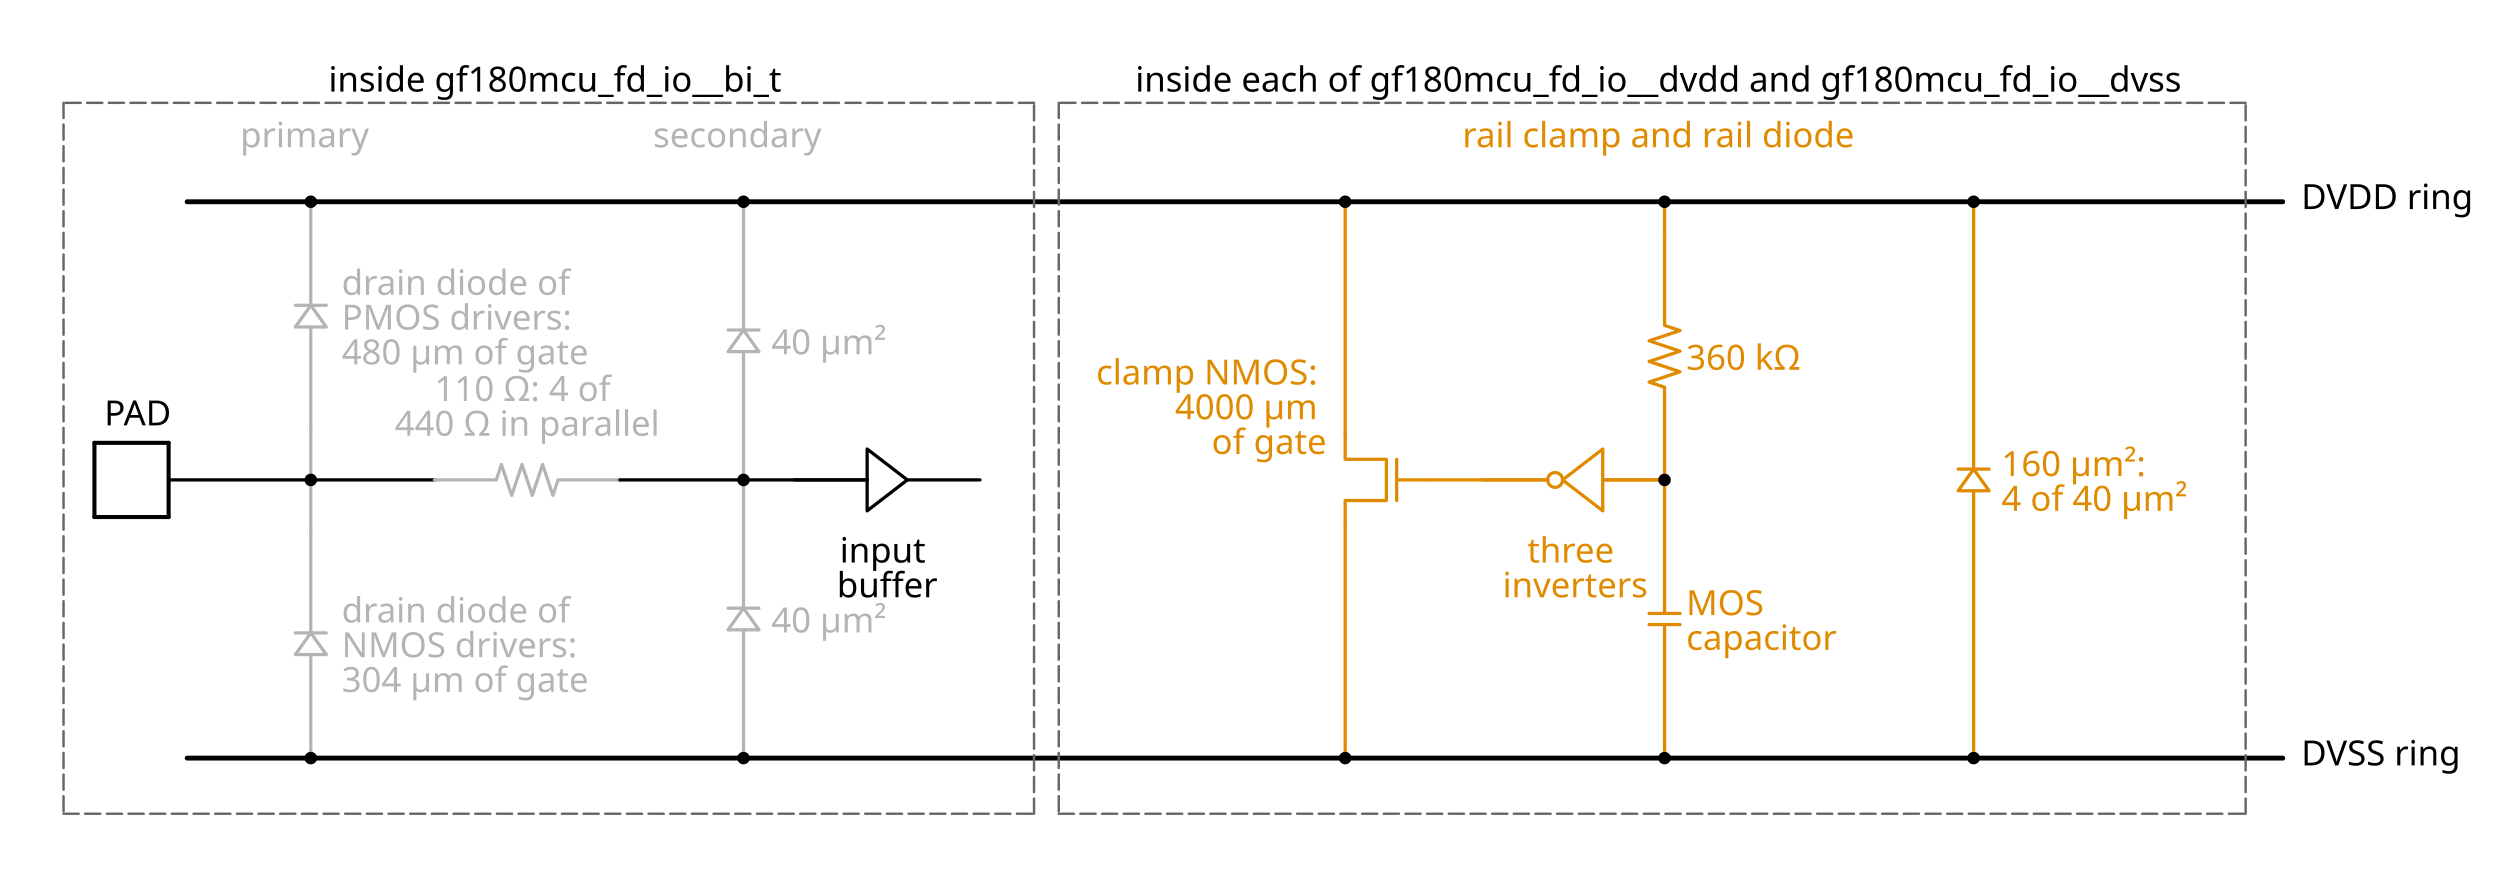
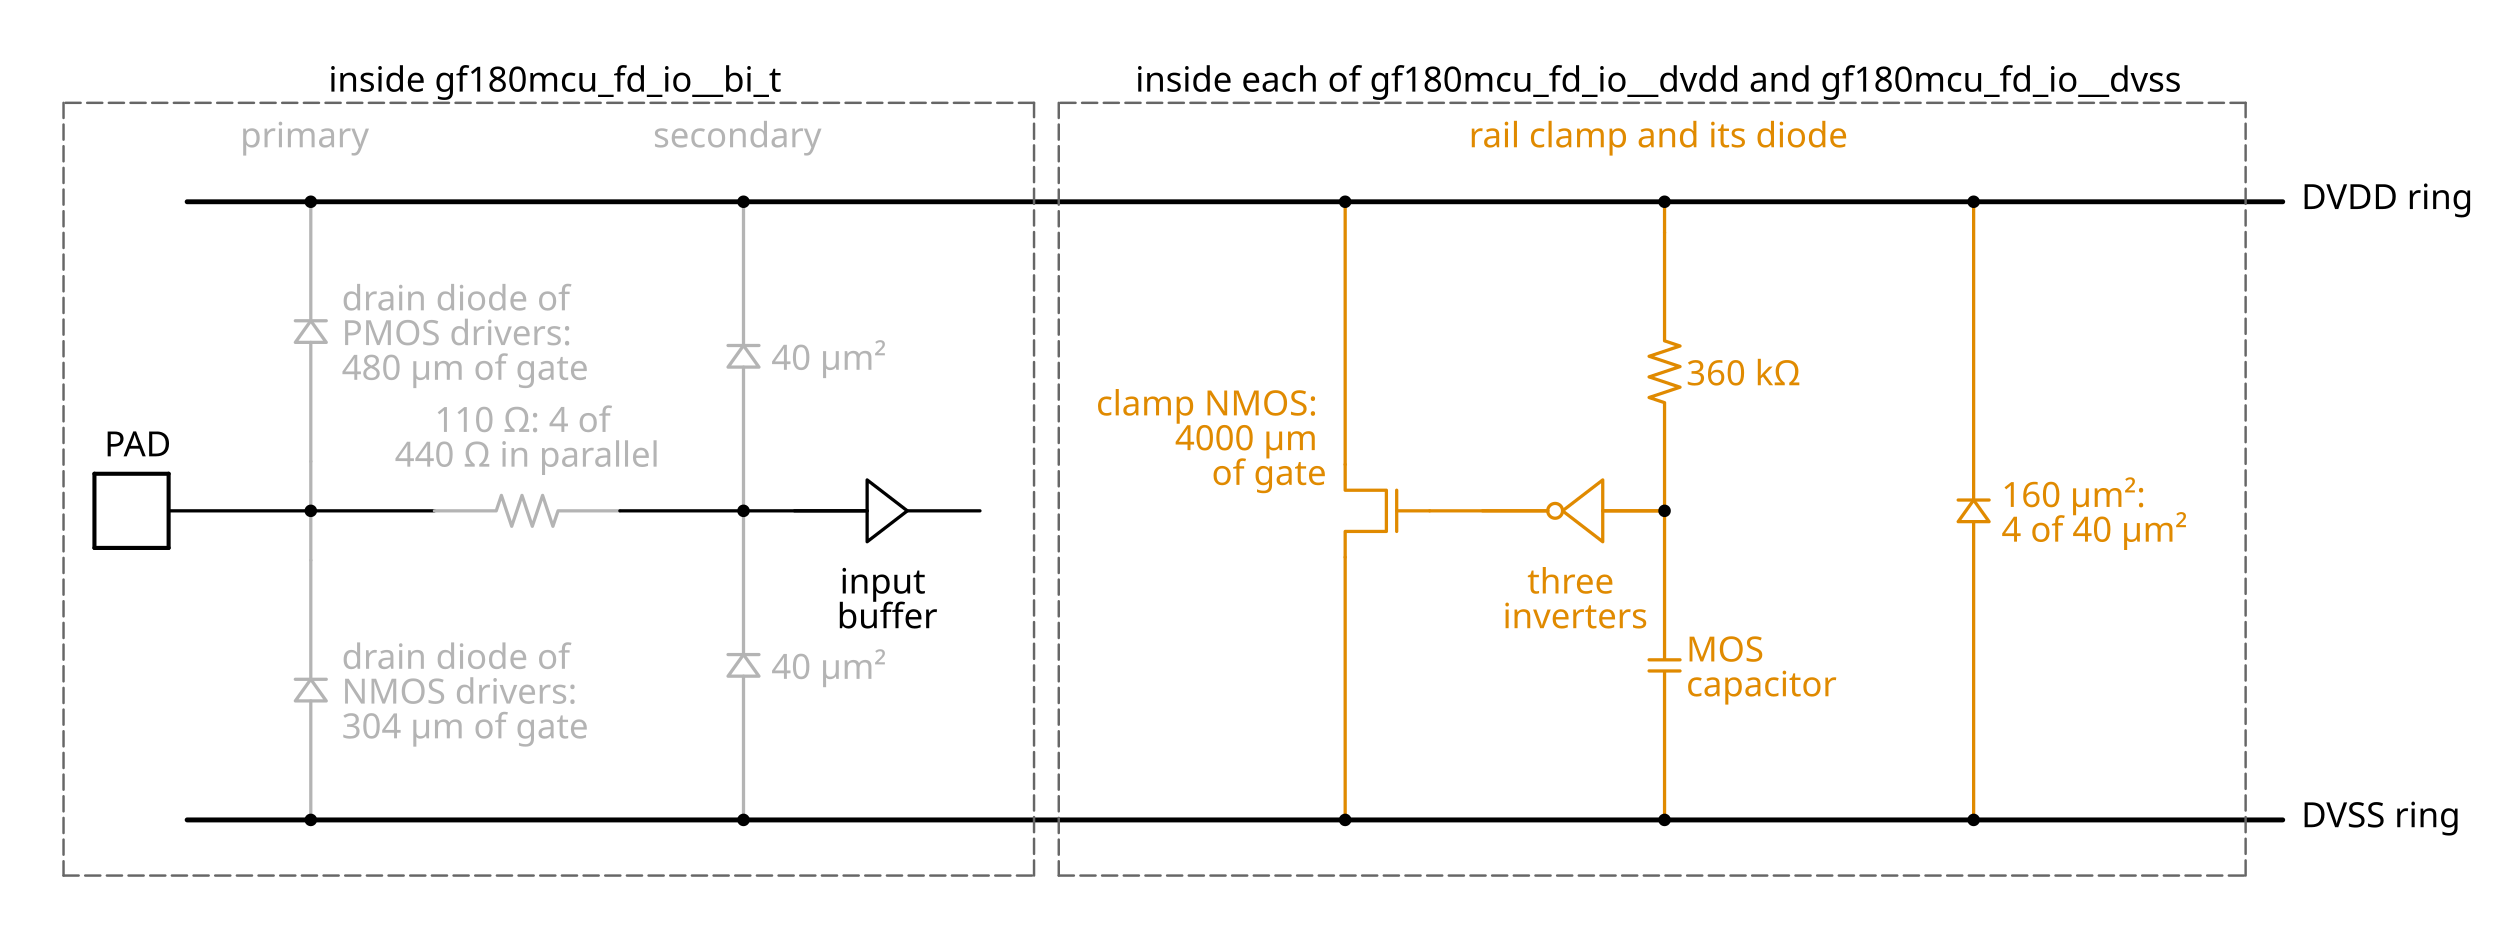
- <svg xmlns="http://www.w3.org/2000/svg" xml:lang="en" height="429.156pt" width="1222.993pt" viewBox="-46.2 -370.86 1222.993 429.156">
-   <polygon points="98.28,-210.924 105.84,-221.508 113.4,-210.924 " style="stroke:#b4b4b4;fill:none;stroke-width:1.6;stroke-dasharray:-;stroke-linecap:round;stroke-linejoin:round;" />
-   <polygon points="98.28,-50.652 105.84,-61.236 113.4,-50.652 " style="stroke:#b4b4b4;fill:none;stroke-width:1.6;stroke-dasharray:-;stroke-linecap:round;stroke-linejoin:round;" />
-   <polygon points="309.96,-198.828 317.52,-209.412 325.08,-198.828 " style="stroke:#b4b4b4;fill:none;stroke-width:1.6;stroke-dasharray:-;stroke-linecap:round;stroke-linejoin:round;" />
-   <polygon points="309.96,-62.748 317.52,-73.332 325.08,-62.748 " style="stroke:#b4b4b4;fill:none;stroke-width:1.6;stroke-dasharray:-;stroke-linecap:round;stroke-linejoin:round;" />
-   <circle cx="714.571" cy="-136.08" r="3.629" style="stroke:#e08a00;fill:none;stroke-width:1.6;stroke-dasharray:-;" />
-   <polygon points="911.736,-130.788 919.296,-141.372 926.856,-130.788 " style="stroke:#e08a00;fill:none;stroke-width:1.6;stroke-dasharray:-;stroke-linecap:round;stroke-linejoin:round;" />
-   <path d="M 45.36,-272.16 L 557.928,-272.16 L 1070.496,-272.16" style="stroke:black;fill:none;stroke-width:2.4;stroke-dasharray:-;stroke-linecap:round;stroke-linejoin:round;" />
+ <svg xmlns="http://www.w3.org/2000/svg" xml:lang="en" height="459.396pt" width="1222.993pt" viewBox="-46.2 -401.1 1222.993 459.396">
+   <polygon points="98.28,-233.604 105.84,-244.188 113.4,-233.604 " style="stroke:#b4b4b4;fill:none;stroke-width:1.6;stroke-dasharray:-;stroke-linecap:round;stroke-linejoin:round;" />
+   <polygon points="98.28,-58.212 105.84,-68.796 113.4,-58.212 " style="stroke:#b4b4b4;fill:none;stroke-width:1.6;stroke-dasharray:-;stroke-linecap:round;stroke-linejoin:round;" />
+   <polygon points="309.96,-221.508 317.52,-232.092 325.08,-221.508 " style="stroke:#b4b4b4;fill:none;stroke-width:1.6;stroke-dasharray:-;stroke-linecap:round;stroke-linejoin:round;" />
+   <polygon points="309.96,-70.308 317.52,-80.892 325.08,-70.308 " style="stroke:#b4b4b4;fill:none;stroke-width:1.6;stroke-dasharray:-;stroke-linecap:round;stroke-linejoin:round;" />
+   <circle cx="714.571" cy="-151.2" r="3.629" style="stroke:#e08a00;fill:none;stroke-width:1.6;stroke-dasharray:-;" />
+   <polygon points="911.736,-145.908 919.296,-156.492 926.856,-145.908 " style="stroke:#e08a00;fill:none;stroke-width:1.6;stroke-dasharray:-;stroke-linecap:round;stroke-linejoin:round;" />
+   <path d="M 45.36,-302.4 L 557.928,-302.4 L 1070.496,-302.4" style="stroke:black;fill:none;stroke-width:2.4;stroke-dasharray:-;stroke-linecap:round;stroke-linejoin:round;" />
  <path d="M 45.36,-0.0 L 557.928,-0 L 1070.496,-0" style="stroke:black;fill:none;stroke-width:2.4;stroke-dasharray:-;stroke-linecap:round;stroke-linejoin:round;" />
-   <path d="M 0.0,-117.936 L 18.144,-117.936 L 36.288,-117.936" style="stroke:black;fill:none;stroke-width:2.0;stroke-dasharray:-;stroke-linecap:round;stroke-linejoin:round;" />
-   <path d="M 36.288,-117.936 L 36.288,-136.08 L 36.288,-154.224" style="stroke:black;fill:none;stroke-width:2.0;stroke-dasharray:-;stroke-linecap:round;stroke-linejoin:round;" />
-   <path d="M 36.288,-154.224 L 18.144,-154.224 L 0,-154.224" style="stroke:black;fill:none;stroke-width:2.0;stroke-dasharray:-;stroke-linecap:round;stroke-linejoin:round;" />
-   <path d="M 0.0,-154.224 L 0,-136.08 L 0,-117.936" style="stroke:black;fill:none;stroke-width:2.0;stroke-dasharray:-;stroke-linecap:round;stroke-linejoin:round;" />
-   <path d="M 36.288,-136.08 L 71.064,-136.08 L 105.84,-136.08" style="stroke:black;fill:none;stroke-width:1.6;stroke-dasharray:-;stroke-linecap:round;stroke-linejoin:round;" />
-   <path d="M 105.84,-136.08 L 105.84,-148.176 L 105.84,-160.272" style="stroke:#b4b4b4;fill:none;stroke-width:1.6;stroke-dasharray:-;stroke-linecap:round;stroke-linejoin:round;" />
-   <path d="M 105.84,-160.272 L 105.84,-210.924 M 98.28,-221.508 L 113.4,-221.508 M 105.84,-221.508 L 105.84,-272.16" style="stroke:#b4b4b4;fill:none;stroke-width:1.6;stroke-dasharray:-;stroke-linecap:round;stroke-linejoin:round;" />
-   <path d="M 105.84,-136.08 L 105.84,-123.984 L 105.84,-111.888" style="stroke:#b4b4b4;fill:none;stroke-width:1.6;stroke-dasharray:-;stroke-linecap:round;stroke-linejoin:round;" />
-   <path d="M 105.84,-0.0 L 105.84,-50.652 M 98.28,-61.236 L 113.4,-61.236 M 105.84,-61.236 L 105.84,-111.888" style="stroke:#b4b4b4;fill:none;stroke-width:1.6;stroke-dasharray:-;stroke-linecap:round;stroke-linejoin:round;" />
-   <path d="M 105.84,-136.08 L 136.08,-136.08 L 166.32,-136.08" style="stroke:black;fill:none;stroke-width:1.6;stroke-dasharray:-;stroke-linecap:round;stroke-linejoin:round;" />
-   <path d="M 166.32,-136.08 L 196.56,-136.08 L 199.08,-143.64 L 204.12,-128.52 L 209.16,-143.64 L 214.2,-128.52 L 219.24,-143.64 L 224.28,-128.52 L 226.8,-136.08 L 257.04,-136.08" style="stroke:#b4b4b4;fill:none;stroke-width:1.6;stroke-dasharray:-;stroke-linecap:round;stroke-linejoin:round;" />
-   <path d="M 257.04,-136.08 L 287.28,-136.08 L 317.52,-136.08" style="stroke:black;fill:none;stroke-width:1.6;stroke-dasharray:-;stroke-linecap:round;stroke-linejoin:round;" />
-   <path d="M 317.52,-136.08 L 317.52,-198.828 M 309.96,-209.412 L 325.08,-209.412 M 317.52,-209.412 L 317.52,-272.16" style="stroke:#b4b4b4;fill:none;stroke-width:1.6;stroke-dasharray:-;stroke-linecap:round;stroke-linejoin:round;" />
-   <path d="M 317.52,-0.0 L 317.52,-62.748 M 309.96,-73.332 L 325.08,-73.332 M 317.52,-73.332 L 317.52,-136.08" style="stroke:#b4b4b4;fill:none;stroke-width:1.6;stroke-dasharray:-;stroke-linecap:round;stroke-linejoin:round;" />
-   <path d="M 317.52,-136.08 L 347.76,-136.08 L 378,-136.08" style="stroke:black;fill:none;stroke-width:1.6;stroke-dasharray:-;stroke-linecap:round;stroke-linejoin:round;" />
-   <path d="M 342.468,-136.08 L 378,-136.08 M 397.656,-136.08 L 433.188,-136.08" style="stroke:black;fill:none;stroke-width:1.6;stroke-dasharray:-;stroke-linecap:round;stroke-linejoin:round;" />
-   <path d="M 378.0,-151.2 L 397.656,-136.08 L 378,-120.96 L 378,-151.2" style="stroke:black;fill:none;stroke-width:1.6;stroke-dasharray:-;stroke-linecap:round;stroke-linejoin:round;" />
-   <path d="M 611.856,-158.76 L 611.856,-146.16 L 632.016,-146.16 L 632.016,-126 L 611.856,-126 L 611.856,-113.4" style="stroke:#e08a00;fill:none;stroke-width:1.6;stroke-dasharray:-;stroke-linecap:round;stroke-linejoin:round;" />
-   <path d="M 637.056,-146.16 L 637.056,-126" style="stroke:#e08a00;fill:none;stroke-width:1.6;stroke-dasharray:-;stroke-linecap:round;stroke-linejoin:round;" />
-   <path d="M 637.056,-136.08 L 653.184,-136.08" style="stroke:#e08a00;fill:none;stroke-width:1.6;stroke-dasharray:-;stroke-linecap:round;stroke-linejoin:round;" />
-   <path d="M 611.856,-158.76 L 611.856,-215.46 L 611.856,-272.16" style="stroke:#e08a00;fill:none;stroke-width:1.6;stroke-dasharray:-;stroke-linecap:round;stroke-linejoin:round;" />
-   <path d="M 611.856,-113.4 L 611.856,-56.7 L 611.856,-0" style="stroke:#e08a00;fill:none;stroke-width:1.6;stroke-dasharray:-;stroke-linecap:round;stroke-linejoin:round;" />
-   <path d="M 769.759,-136.08 L 737.856,-136.08 M 710.942,-136.08 L 679.039,-136.08" style="stroke:#e08a00;fill:none;stroke-width:1.6;stroke-dasharray:-;stroke-linecap:round;stroke-linejoin:round;" />
-   <path d="M 737.856,-120.96 L 718.2,-136.08 L 737.856,-151.2 L 737.856,-120.96" style="stroke:#e08a00;fill:none;stroke-width:1.6;stroke-dasharray:-;stroke-linecap:round;stroke-linejoin:round;" />
-   <path d="M 710.942,-136.08 L 682.063,-136.08 L 653.184,-136.08" style="stroke:#e08a00;fill:none;stroke-width:1.6;stroke-dasharray:-;stroke-linecap:round;stroke-linejoin:round;" />
-   <path d="M 768.096,-136.08 L 752.976,-136.08 L 737.856,-136.08" style="stroke:#e08a00;fill:none;stroke-width:1.6;stroke-dasharray:-;stroke-linecap:round;stroke-linejoin:round;" />
-   <path d="M 768.096,-272.16 L 768.096,-264.6 L 768.096,-257.04" style="stroke:#e08a00;fill:none;stroke-width:1.6;stroke-dasharray:-;stroke-linecap:round;stroke-linejoin:round;" />
-   <path d="M 768.096,-257.04 L 768.096,-211.68 L 775.656,-209.16 L 760.536,-204.12 L 775.656,-199.08 L 760.536,-194.04 L 775.656,-189 L 760.536,-183.96 L 768.096,-181.44 L 768.096,-136.08" style="stroke:#e08a00;fill:none;stroke-width:1.6;stroke-dasharray:-;stroke-linecap:round;stroke-linejoin:round;" />
-   <path d="M 768.096,-136.08 L 768.096,-70.762 M 775.656,-70.762 L 760.536,-70.762 M 775.656,-65.318 L 760.536,-65.318 M 768.096,-65.318 L 768.096,-0" style="stroke:#e08a00;fill:none;stroke-width:1.6;stroke-dasharray:-;stroke-linecap:round;stroke-linejoin:round;" />
-   <path d="M 919.296,-0.0 L 919.296,-130.788 M 911.736,-141.372 L 926.856,-141.372 M 919.296,-141.372 L 919.296,-272.16" style="stroke:#e08a00;fill:none;stroke-width:1.6;stroke-dasharray:-;stroke-linecap:round;stroke-linejoin:round;" />
+   <path d="M 0.0,-133.056 L 18.144,-133.056 L 36.288,-133.056" style="stroke:black;fill:none;stroke-width:2.0;stroke-dasharray:-;stroke-linecap:round;stroke-linejoin:round;" />
+   <path d="M 36.288,-133.056 L 36.288,-151.2 L 36.288,-169.344" style="stroke:black;fill:none;stroke-width:2.0;stroke-dasharray:-;stroke-linecap:round;stroke-linejoin:round;" />
+   <path d="M 36.288,-169.344 L 18.144,-169.344 L 0,-169.344" style="stroke:black;fill:none;stroke-width:2.0;stroke-dasharray:-;stroke-linecap:round;stroke-linejoin:round;" />
+   <path d="M 0.0,-169.344 L 0,-151.2 L 0,-133.056" style="stroke:black;fill:none;stroke-width:2.0;stroke-dasharray:-;stroke-linecap:round;stroke-linejoin:round;" />
+   <path d="M 36.288,-151.2 L 71.064,-151.2 L 105.84,-151.2" style="stroke:black;fill:none;stroke-width:1.6;stroke-dasharray:-;stroke-linecap:round;stroke-linejoin:round;" />
+   <path d="M 105.84,-151.2 L 105.84,-163.296 L 105.84,-175.392" style="stroke:#b4b4b4;fill:none;stroke-width:1.6;stroke-dasharray:-;stroke-linecap:round;stroke-linejoin:round;" />
+   <path d="M 105.84,-175.392 L 105.84,-233.604 M 98.28,-244.188 L 113.4,-244.188 M 105.84,-244.188 L 105.84,-302.4" style="stroke:#b4b4b4;fill:none;stroke-width:1.6;stroke-dasharray:-;stroke-linecap:round;stroke-linejoin:round;" />
+   <path d="M 105.84,-151.2 L 105.84,-139.104 L 105.84,-127.008" style="stroke:#b4b4b4;fill:none;stroke-width:1.6;stroke-dasharray:-;stroke-linecap:round;stroke-linejoin:round;" />
+   <path d="M 105.84,-0.0 L 105.84,-58.212 M 98.28,-68.796 L 113.4,-68.796 M 105.84,-68.796 L 105.84,-127.008" style="stroke:#b4b4b4;fill:none;stroke-width:1.6;stroke-dasharray:-;stroke-linecap:round;stroke-linejoin:round;" />
+   <path d="M 105.84,-151.2 L 136.08,-151.2 L 166.32,-151.2" style="stroke:black;fill:none;stroke-width:1.6;stroke-dasharray:-;stroke-linecap:round;stroke-linejoin:round;" />
+   <path d="M 166.32,-151.2 L 196.56,-151.2 L 199.08,-158.76 L 204.12,-143.64 L 209.16,-158.76 L 214.2,-143.64 L 219.24,-158.76 L 224.28,-143.64 L 226.8,-151.2 L 257.04,-151.2" style="stroke:#b4b4b4;fill:none;stroke-width:1.6;stroke-dasharray:-;stroke-linecap:round;stroke-linejoin:round;" />
+   <path d="M 257.04,-151.2 L 287.28,-151.2 L 317.52,-151.2" style="stroke:black;fill:none;stroke-width:1.6;stroke-dasharray:-;stroke-linecap:round;stroke-linejoin:round;" />
+   <path d="M 317.52,-151.2 L 317.52,-221.508 M 309.96,-232.092 L 325.08,-232.092 M 317.52,-232.092 L 317.52,-302.4" style="stroke:#b4b4b4;fill:none;stroke-width:1.6;stroke-dasharray:-;stroke-linecap:round;stroke-linejoin:round;" />
+   <path d="M 317.52,-0.0 L 317.52,-70.308 M 309.96,-80.892 L 325.08,-80.892 M 317.52,-80.892 L 317.52,-151.2" style="stroke:#b4b4b4;fill:none;stroke-width:1.6;stroke-dasharray:-;stroke-linecap:round;stroke-linejoin:round;" />
+   <path d="M 317.52,-151.2 L 347.76,-151.2 L 378,-151.2" style="stroke:black;fill:none;stroke-width:1.6;stroke-dasharray:-;stroke-linecap:round;stroke-linejoin:round;" />
+   <path d="M 342.468,-151.2 L 378,-151.2 M 397.656,-151.2 L 433.188,-151.2" style="stroke:black;fill:none;stroke-width:1.6;stroke-dasharray:-;stroke-linecap:round;stroke-linejoin:round;" />
+   <path d="M 378.0,-166.32 L 397.656,-151.2 L 378,-136.08 L 378,-166.32" style="stroke:black;fill:none;stroke-width:1.6;stroke-dasharray:-;stroke-linecap:round;stroke-linejoin:round;" />
+   <path d="M 611.856,-173.88 L 611.856,-161.28 L 632.016,-161.28 L 632.016,-141.12 L 611.856,-141.12 L 611.856,-128.52" style="stroke:#e08a00;fill:none;stroke-width:1.6;stroke-dasharray:-;stroke-linecap:round;stroke-linejoin:round;" />
+   <path d="M 637.056,-161.28 L 637.056,-141.12" style="stroke:#e08a00;fill:none;stroke-width:1.6;stroke-dasharray:-;stroke-linecap:round;stroke-linejoin:round;" />
+   <path d="M 637.056,-151.2 L 653.184,-151.2" style="stroke:#e08a00;fill:none;stroke-width:1.6;stroke-dasharray:-;stroke-linecap:round;stroke-linejoin:round;" />
+   <path d="M 611.856,-173.88 L 611.856,-238.14 L 611.856,-302.4" style="stroke:#e08a00;fill:none;stroke-width:1.6;stroke-dasharray:-;stroke-linecap:round;stroke-linejoin:round;" />
+   <path d="M 611.856,-128.52 L 611.856,-64.26 L 611.856,-0" style="stroke:#e08a00;fill:none;stroke-width:1.6;stroke-dasharray:-;stroke-linecap:round;stroke-linejoin:round;" />
+   <path d="M 769.759,-151.2 L 737.856,-151.2 M 710.942,-151.2 L 679.039,-151.2" style="stroke:#e08a00;fill:none;stroke-width:1.6;stroke-dasharray:-;stroke-linecap:round;stroke-linejoin:round;" />
+   <path d="M 737.856,-136.08 L 718.2,-151.2 L 737.856,-166.32 L 737.856,-136.08" style="stroke:#e08a00;fill:none;stroke-width:1.6;stroke-dasharray:-;stroke-linecap:round;stroke-linejoin:round;" />
+   <path d="M 710.942,-151.2 L 682.063,-151.2 L 653.184,-151.2" style="stroke:#e08a00;fill:none;stroke-width:1.6;stroke-dasharray:-;stroke-linecap:round;stroke-linejoin:round;" />
+   <path d="M 768.096,-151.2 L 752.976,-151.2 L 737.856,-151.2" style="stroke:#e08a00;fill:none;stroke-width:1.6;stroke-dasharray:-;stroke-linecap:round;stroke-linejoin:round;" />
+   <path d="M 768.096,-302.4 L 768.096,-294.84 L 768.096,-287.28" style="stroke:#e08a00;fill:none;stroke-width:1.6;stroke-dasharray:-;stroke-linecap:round;stroke-linejoin:round;" />
+   <path d="M 768.096,-287.28 L 768.096,-234.36 L 775.656,-231.84 L 760.536,-226.8 L 775.656,-221.76 L 760.536,-216.72 L 775.656,-211.68 L 760.536,-206.64 L 768.096,-204.12 L 768.096,-151.2" style="stroke:#e08a00;fill:none;stroke-width:1.6;stroke-dasharray:-;stroke-linecap:round;stroke-linejoin:round;" />
+   <path d="M 768.096,-151.2 L 768.096,-78.322 M 775.656,-78.322 L 760.536,-78.322 M 775.656,-72.878 L 760.536,-72.878 M 768.096,-72.878 L 768.096,-0" style="stroke:#e08a00;fill:none;stroke-width:1.6;stroke-dasharray:-;stroke-linecap:round;stroke-linejoin:round;" />
+   <path d="M 919.296,-0.0 L 919.296,-145.908 M 911.736,-156.492 L 926.856,-156.492 M 919.296,-156.492 L 919.296,-302.4" style="stroke:#e08a00;fill:none;stroke-width:1.6;stroke-dasharray:-;stroke-linecap:round;stroke-linejoin:round;" />
  <path d="M -15.12,27.216 L 222.264,27.216 L 459.648,27.216" style="stroke:#666666;fill:none;stroke-width:1.2;stroke-dasharray:7.4,3.2;stroke-linecap:round;stroke-linejoin:round;" />
-   <path d="M 459.648,27.216 L 459.648,-146.664 L 459.648,-320.544" style="stroke:#666666;fill:none;stroke-width:1.2;stroke-dasharray:7.4,3.2;stroke-linecap:round;stroke-linejoin:round;" />
-   <path d="M 459.648,-320.544 L 222.264,-320.544 L -15.12,-320.544" style="stroke:#666666;fill:none;stroke-width:1.2;stroke-dasharray:7.4,3.2;stroke-linecap:round;stroke-linejoin:round;" />
-   <path d="M -15.12,-320.544 L -15.12,-146.664 L -15.12,27.216" style="stroke:#666666;fill:none;stroke-width:1.2;stroke-dasharray:7.4,3.2;stroke-linecap:round;stroke-linejoin:round;" />
+   <path d="M 459.648,27.216 L 459.648,-161.784 L 459.648,-350.784" style="stroke:#666666;fill:none;stroke-width:1.2;stroke-dasharray:7.4,3.2;stroke-linecap:round;stroke-linejoin:round;" />
+   <path d="M 459.648,-350.784 L 222.264,-350.784 L -15.12,-350.784" style="stroke:#666666;fill:none;stroke-width:1.2;stroke-dasharray:7.4,3.2;stroke-linecap:round;stroke-linejoin:round;" />
+   <path d="M -15.12,-350.784 L -15.12,-161.784 L -15.12,27.216" style="stroke:#666666;fill:none;stroke-width:1.2;stroke-dasharray:7.4,3.2;stroke-linecap:round;stroke-linejoin:round;" />
  <path d="M 471.744,27.216 L 762.048,27.216 L 1052.352,27.216" style="stroke:#666666;fill:none;stroke-width:1.2;stroke-dasharray:7.4,3.2;stroke-linecap:round;stroke-linejoin:round;" />
-   <path d="M 1052.352,27.216 L 1052.352,-146.664 L 1052.352,-320.544" style="stroke:#666666;fill:none;stroke-width:1.2;stroke-dasharray:7.4,3.2;stroke-linecap:round;stroke-linejoin:round;" />
-   <path d="M 1052.352,-320.544 L 762.048,-320.544 L 471.744,-320.544" style="stroke:#666666;fill:none;stroke-width:1.2;stroke-dasharray:7.4,3.2;stroke-linecap:round;stroke-linejoin:round;" />
-   <path d="M 471.744,-320.544 L 471.744,-146.664 L 471.744,27.216" style="stroke:#666666;fill:none;stroke-width:1.2;stroke-dasharray:7.4,3.2;stroke-linecap:round;stroke-linejoin:round;" />
-   <text x="1079.568" y="-292.184" dominant-baseline="central" fill="black" font-size="17" font-family="sans" text-anchor="start">
+   <path d="M 1052.352,27.216 L 1052.352,-161.784 L 1052.352,-350.784" style="stroke:#666666;fill:none;stroke-width:1.2;stroke-dasharray:7.4,3.2;stroke-linecap:round;stroke-linejoin:round;" />
+   <path d="M 1052.352,-350.784 L 762.048,-350.784 L 471.744,-350.784" style="stroke:#666666;fill:none;stroke-width:1.2;stroke-dasharray:7.4,3.2;stroke-linecap:round;stroke-linejoin:round;" />
+   <path d="M 471.744,-350.784 L 471.744,-161.784 L 471.744,27.216" style="stroke:#666666;fill:none;stroke-width:1.2;stroke-dasharray:7.4,3.2;stroke-linecap:round;stroke-linejoin:round;" />
+   <text x="1079.568" y="-322.424" dominant-baseline="central" fill="black" font-size="17" font-family="sans" text-anchor="start">
    <tspan x="1079.568" dy="17">DVDD ring</tspan>
  </text>
  <text x="1079.568" y="-20.024" dominant-baseline="central" fill="black" font-size="17" font-family="sans" text-anchor="start">
    <tspan x="1079.568" dy="17">DVSS ring</tspan>
  </text>
-   <text x="21.168" y="-186.344" dominant-baseline="central" fill="black" font-size="17" font-family="sans" text-anchor="middle">
+   <text x="21.168" y="-201.464" dominant-baseline="central" fill="black" font-size="17" font-family="sans" text-anchor="middle">
    <tspan x="21.168" dy="17">PAD</tspan>
  </text>
-   <text x="120.96" y="-250.216" dominant-baseline="central" fill="#b4b4b4" font-size="17" font-family="sans" text-anchor="start">
+   <text x="120.96" y="-272.896" dominant-baseline="central" fill="#b4b4b4" font-size="17" font-family="sans" text-anchor="start">
    <tspan x="120.96" dy="17">drain diode of</tspan>
    <tspan x="120.96" dy="17">PMOS drivers:</tspan>
    <tspan x="120.96" dy="17">480 µm of gate</tspan>
  </text>
-   <text x="120.96" y="-89.944" dominant-baseline="central" fill="#b4b4b4" font-size="17" font-family="sans" text-anchor="start">
+   <text x="120.96" y="-97.504" dominant-baseline="central" fill="#b4b4b4" font-size="17" font-family="sans" text-anchor="start">
    <tspan x="120.96" dy="17">drain diode of</tspan>
    <tspan x="120.96" dy="17">NMOS drivers:</tspan>
    <tspan x="120.96" dy="17">304 µm of gate</tspan>
  </text>
-   <text x="211.68" y="-186.712" dominant-baseline="ideographic" fill="#b4b4b4" font-size="17" font-family="sans" text-anchor="middle">
+   <text x="211.68" y="-201.832" dominant-baseline="ideographic" fill="#b4b4b4" font-size="17" font-family="sans" text-anchor="middle">
    <tspan x="211.68" dy="17">110 Ω: 4 of</tspan>
    <tspan x="211.68" dy="17">440 Ω in parallel</tspan>
  </text>
-   <text x="331.128" y="-221.12" dominant-baseline="central" fill="#b4b4b4" font-size="17" font-family="sans" text-anchor="start">
+   <text x="331.128" y="-243.8" dominant-baseline="central" fill="#b4b4b4" font-size="17" font-family="sans" text-anchor="start">
    <tspan x="331.128" dy="17">40 µm²</tspan>
  </text>
-   <text x="331.128" y="-85.04" dominant-baseline="central" fill="#b4b4b4" font-size="17" font-family="sans" text-anchor="start">
+   <text x="331.128" y="-92.6" dominant-baseline="central" fill="#b4b4b4" font-size="17" font-family="sans" text-anchor="start">
    <tspan x="331.128" dy="17">40 µm²</tspan>
  </text>
-   <text x="387.828" y="-125.864" dominant-baseline="hanging" fill="black" font-size="17" font-family="sans" text-anchor="middle">
+   <text x="387.828" y="-140.984" dominant-baseline="hanging" fill="black" font-size="17" font-family="sans" text-anchor="middle">
    <tspan x="387.828" dy="17">input</tspan>
    <tspan x="387.828" dy="17">buffer</tspan>
  </text>
-   <text x="602.784" y="-206.368" dominant-baseline="central" fill="#e08a00" font-size="17" font-family="sans" text-anchor="end">
+   <text x="602.784" y="-221.488" dominant-baseline="central" fill="#e08a00" font-size="17" font-family="sans" text-anchor="end">
    <tspan x="602.784" dy="17">clamp NMOS:</tspan>
    <tspan x="602.784" dy="17">4000 µm</tspan>
    <tspan x="602.784" dy="17">of gate</tspan>
  </text>
-   <text x="724.399" y="-125.864" dominant-baseline="hanging" fill="#e08a00" font-size="17" font-family="sans" text-anchor="middle">
+   <text x="724.399" y="-140.984" dominant-baseline="hanging" fill="#e08a00" font-size="17" font-family="sans" text-anchor="middle">
    <tspan x="724.399" dy="17">three</tspan>
    <tspan x="724.399" dy="17">inverters</tspan>
  </text>
-   <text x="778.68" y="-213.56" dominant-baseline="central" fill="#e08a00" font-size="17" font-family="sans" text-anchor="start">
+   <text x="778.68" y="-236.24" dominant-baseline="central" fill="#e08a00" font-size="17" font-family="sans" text-anchor="start">
    <tspan x="778.68" dy="17">360 kΩ</tspan>
  </text>
-   <text x="778.68" y="-93.54" dominant-baseline="central" fill="#e08a00" font-size="17" font-family="sans" text-anchor="start">
+   <text x="778.68" y="-101.1" dominant-baseline="central" fill="#e08a00" font-size="17" font-family="sans" text-anchor="start">
    <tspan x="778.68" dy="17">MOS</tspan>
    <tspan x="778.68" dy="17">capacitor</tspan>
  </text>
-   <text x="932.904" y="-161.58" dominant-baseline="central" fill="#e08a00" font-size="17" font-family="sans" text-anchor="start">
+   <text x="932.904" y="-176.7" dominant-baseline="central" fill="#e08a00" font-size="17" font-family="sans" text-anchor="start">
    <tspan x="932.904" dy="17">160 µm²:</tspan>
    <tspan x="932.904" dy="17">4 of 40 µm²</tspan>
  </text>
-   <text x="102.816" y="-322.424" dominant-baseline="central" fill="#b4b4b4" font-size="17" font-family="sans" text-anchor="middle">
+   <text x="102.816" y="-352.664" dominant-baseline="central" fill="#b4b4b4" font-size="17" font-family="sans" text-anchor="middle">
    <tspan x="102.816" dy="17">primary</tspan>
  </text>
-   <text x="314.496" y="-322.424" dominant-baseline="central" fill="#b4b4b4" font-size="17" font-family="sans" text-anchor="middle">
+   <text x="314.496" y="-352.664" dominant-baseline="central" fill="#b4b4b4" font-size="17" font-family="sans" text-anchor="middle">
    <tspan x="314.496" dy="17">secondary</tspan>
  </text>
-   <text x="765.072" y="-322.424" dominant-baseline="central" fill="#e08a00" font-size="17" font-family="sans" text-anchor="middle">
-     <tspan x="765.072" dy="17">rail clamp and rail diode</tspan>
+   <text x="765.072" y="-352.664" dominant-baseline="central" fill="#e08a00" font-size="17" font-family="sans" text-anchor="middle">
+     <tspan x="765.072" dy="17">rail clamp and its diode</tspan>
  </text>
-   <text x="225.288" y="-349.64" dominant-baseline="central" fill="black" font-size="17" font-family="sans" text-anchor="middle">
+   <text x="225.288" y="-379.88" dominant-baseline="central" fill="black" font-size="17" font-family="sans" text-anchor="middle">
    <tspan x="225.288" dy="17">inside gf180mcu_fd_io__bi_t</tspan>
  </text>
-   <text x="765.072" y="-349.64" dominant-baseline="central" fill="black" font-size="17" font-family="sans" text-anchor="middle">
+   <text x="765.072" y="-379.88" dominant-baseline="central" fill="black" font-size="17" font-family="sans" text-anchor="middle">
    <tspan x="765.072" dy="17">inside each of gf180mcu_fd_io__dvdd and gf180mcu_fd_io__dvss</tspan>
  </text>
-   <circle cx="105.84" cy="-136.08" r="2.268" style="stroke:black;fill:black;stroke-width:1.6;stroke-dasharray:-;" />
-   <circle cx="105.84" cy="-272.16" r="2.268" style="stroke:black;fill:black;stroke-width:1.6;stroke-dasharray:-;" />
+   <circle cx="105.84" cy="-151.2" r="2.268" style="stroke:black;fill:black;stroke-width:1.6;stroke-dasharray:-;" />
+   <circle cx="105.84" cy="-302.4" r="2.268" style="stroke:black;fill:black;stroke-width:1.6;stroke-dasharray:-;" />
  <circle cx="105.84" cy="-0" r="2.268" style="stroke:black;fill:black;stroke-width:1.6;stroke-dasharray:-;" />
-   <circle cx="317.52" cy="-136.08" r="2.268" style="stroke:black;fill:black;stroke-width:1.6;stroke-dasharray:-;" />
-   <circle cx="317.52" cy="-272.16" r="2.268" style="stroke:black;fill:black;stroke-width:1.6;stroke-dasharray:-;" />
+   <circle cx="317.52" cy="-151.2" r="2.268" style="stroke:black;fill:black;stroke-width:1.6;stroke-dasharray:-;" />
+   <circle cx="317.52" cy="-302.4" r="2.268" style="stroke:black;fill:black;stroke-width:1.6;stroke-dasharray:-;" />
  <circle cx="317.52" cy="-0" r="2.268" style="stroke:black;fill:black;stroke-width:1.6;stroke-dasharray:-;" />
-   <circle cx="611.856" cy="-272.16" r="2.268" style="stroke:black;fill:black;stroke-width:1.6;stroke-dasharray:-;" />
+   <circle cx="611.856" cy="-302.4" r="2.268" style="stroke:black;fill:black;stroke-width:1.6;stroke-dasharray:-;" />
  <circle cx="611.856" cy="-0" r="2.268" style="stroke:black;fill:black;stroke-width:1.6;stroke-dasharray:-;" />
-   <circle cx="768.096" cy="-136.08" r="2.268" style="stroke:black;fill:black;stroke-width:1.6;stroke-dasharray:-;" />
-   <circle cx="768.096" cy="-272.16" r="2.268" style="stroke:black;fill:black;stroke-width:1.6;stroke-dasharray:-;" />
+   <circle cx="768.096" cy="-151.2" r="2.268" style="stroke:black;fill:black;stroke-width:1.6;stroke-dasharray:-;" />
+   <circle cx="768.096" cy="-302.4" r="2.268" style="stroke:black;fill:black;stroke-width:1.6;stroke-dasharray:-;" />
  <circle cx="768.096" cy="-0" r="2.268" style="stroke:black;fill:black;stroke-width:1.6;stroke-dasharray:-;" />
-   <circle cx="919.296" cy="-272.16" r="2.268" style="stroke:black;fill:black;stroke-width:1.6;stroke-dasharray:-;" />
+   <circle cx="919.296" cy="-302.4" r="2.268" style="stroke:black;fill:black;stroke-width:1.6;stroke-dasharray:-;" />
  <circle cx="919.296" cy="-0" r="2.268" style="stroke:black;fill:black;stroke-width:1.6;stroke-dasharray:-;" />
</svg>
